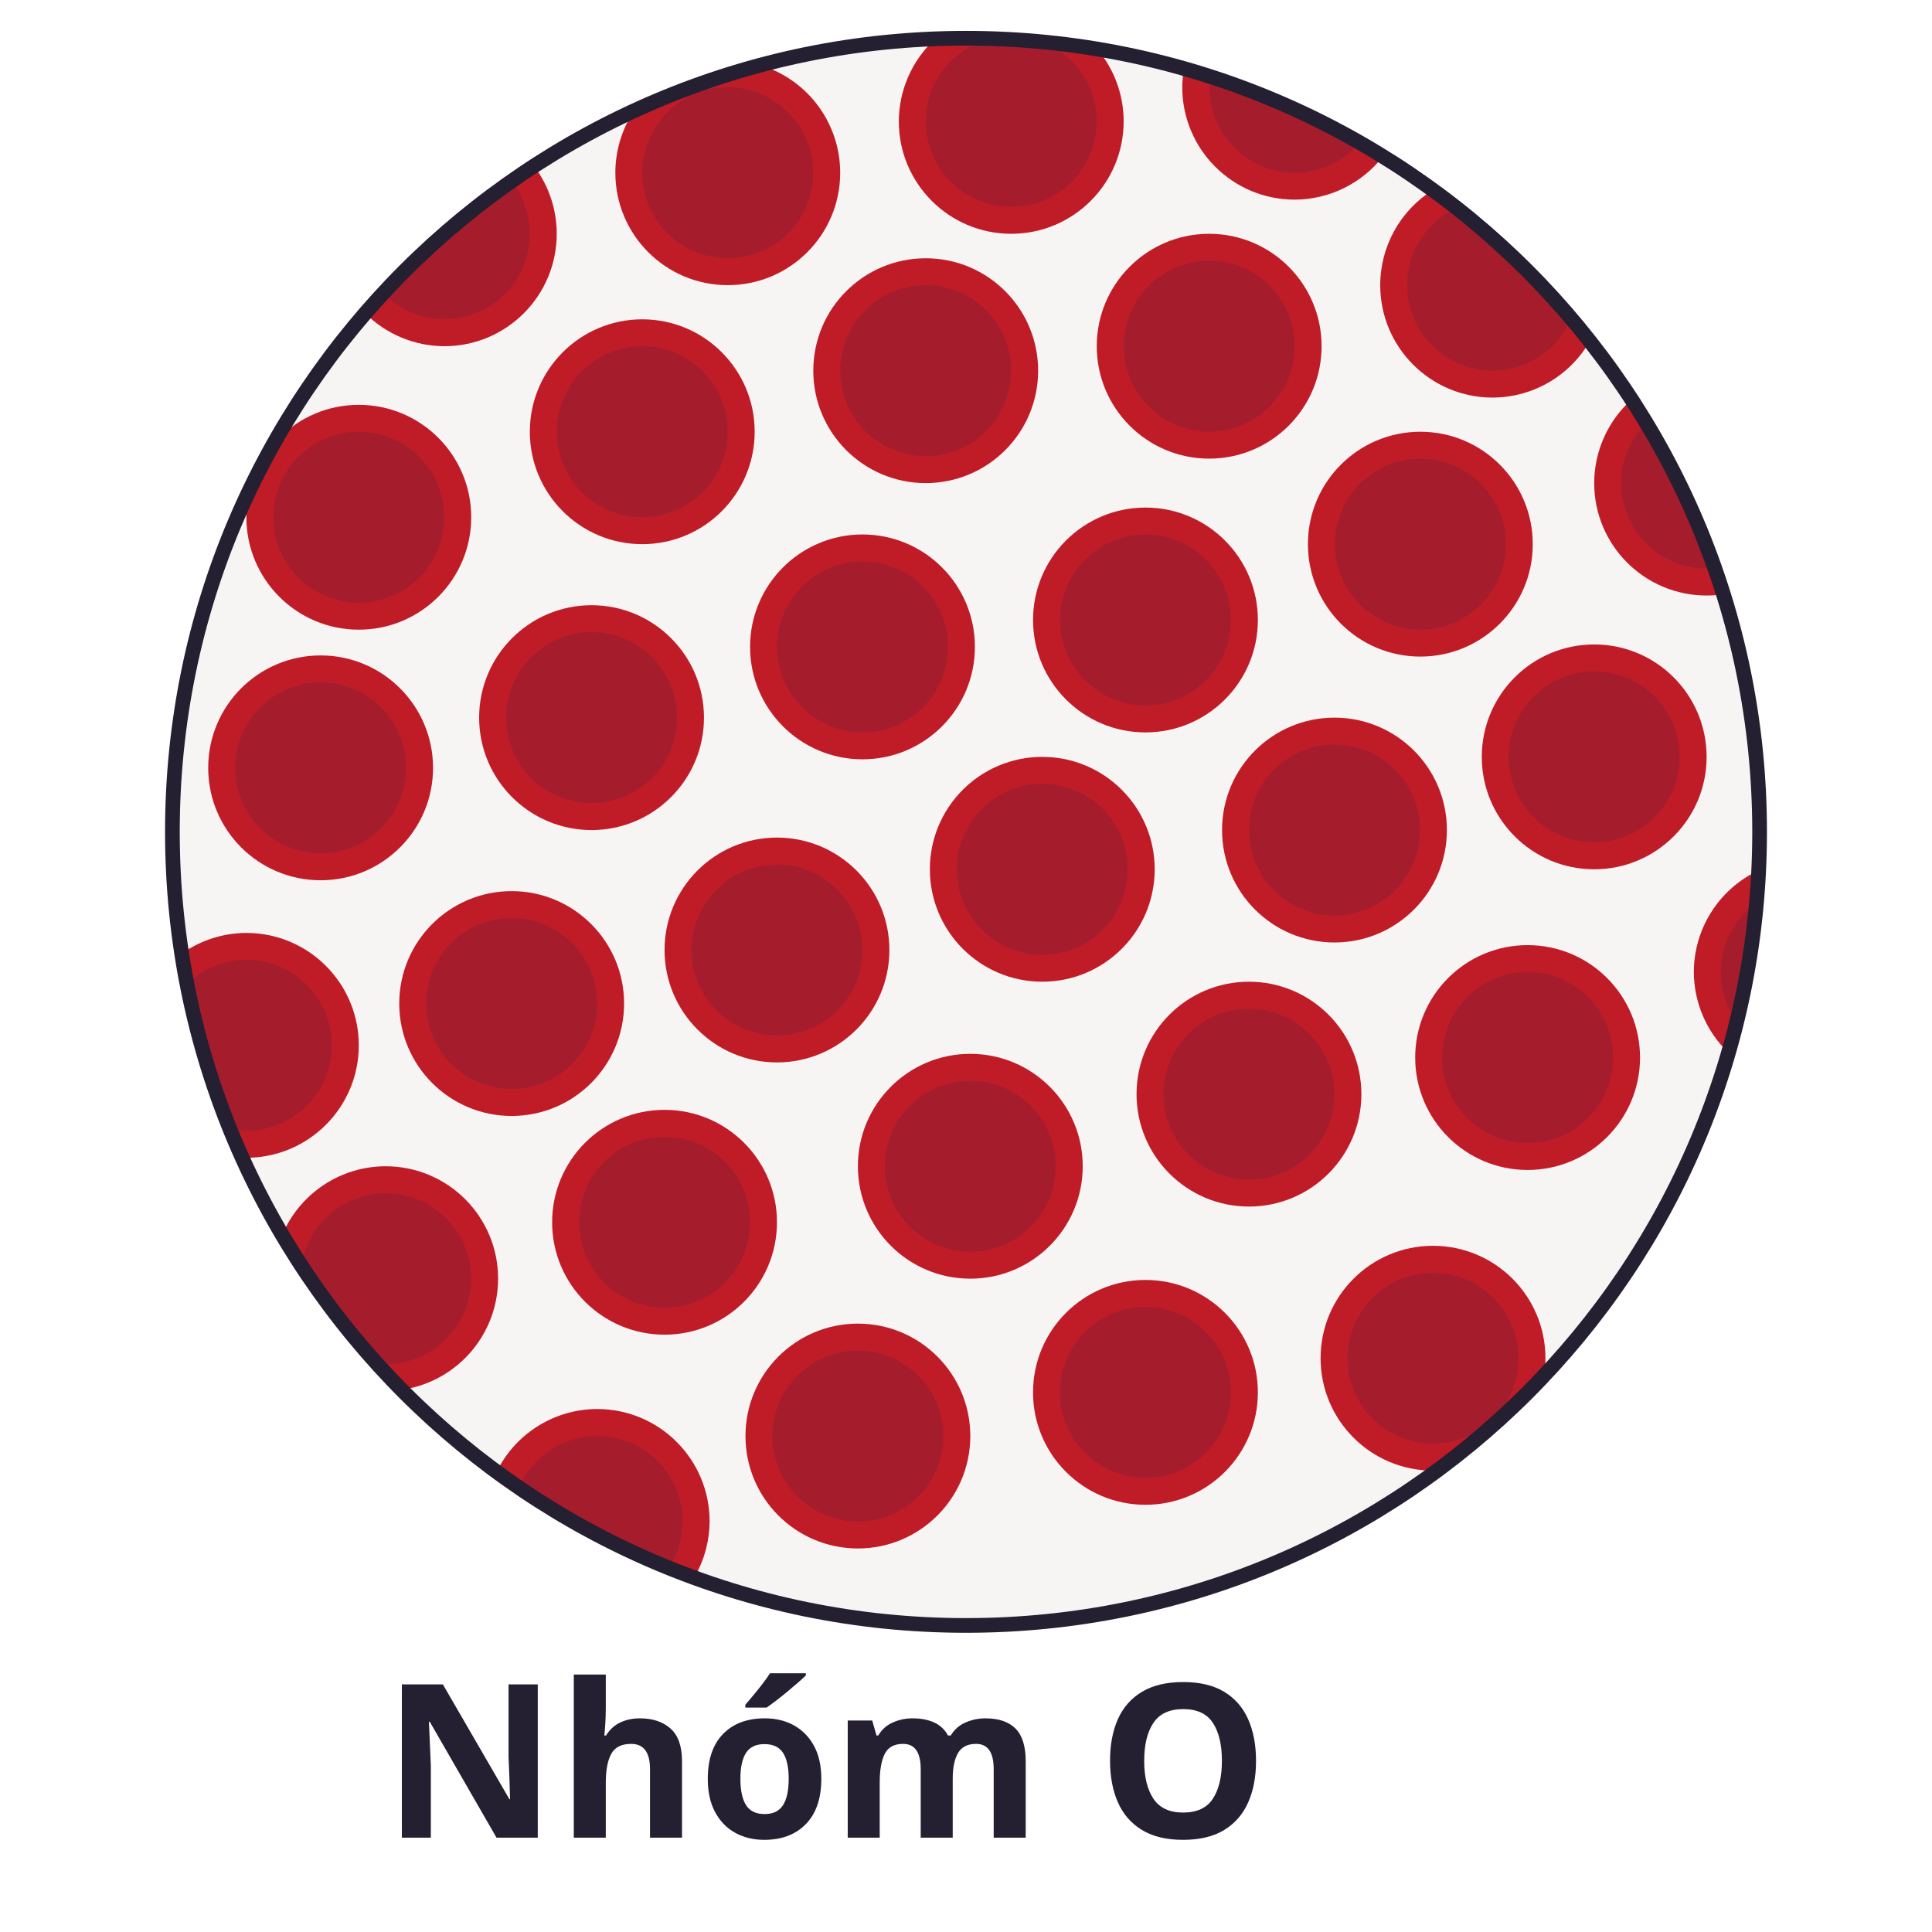
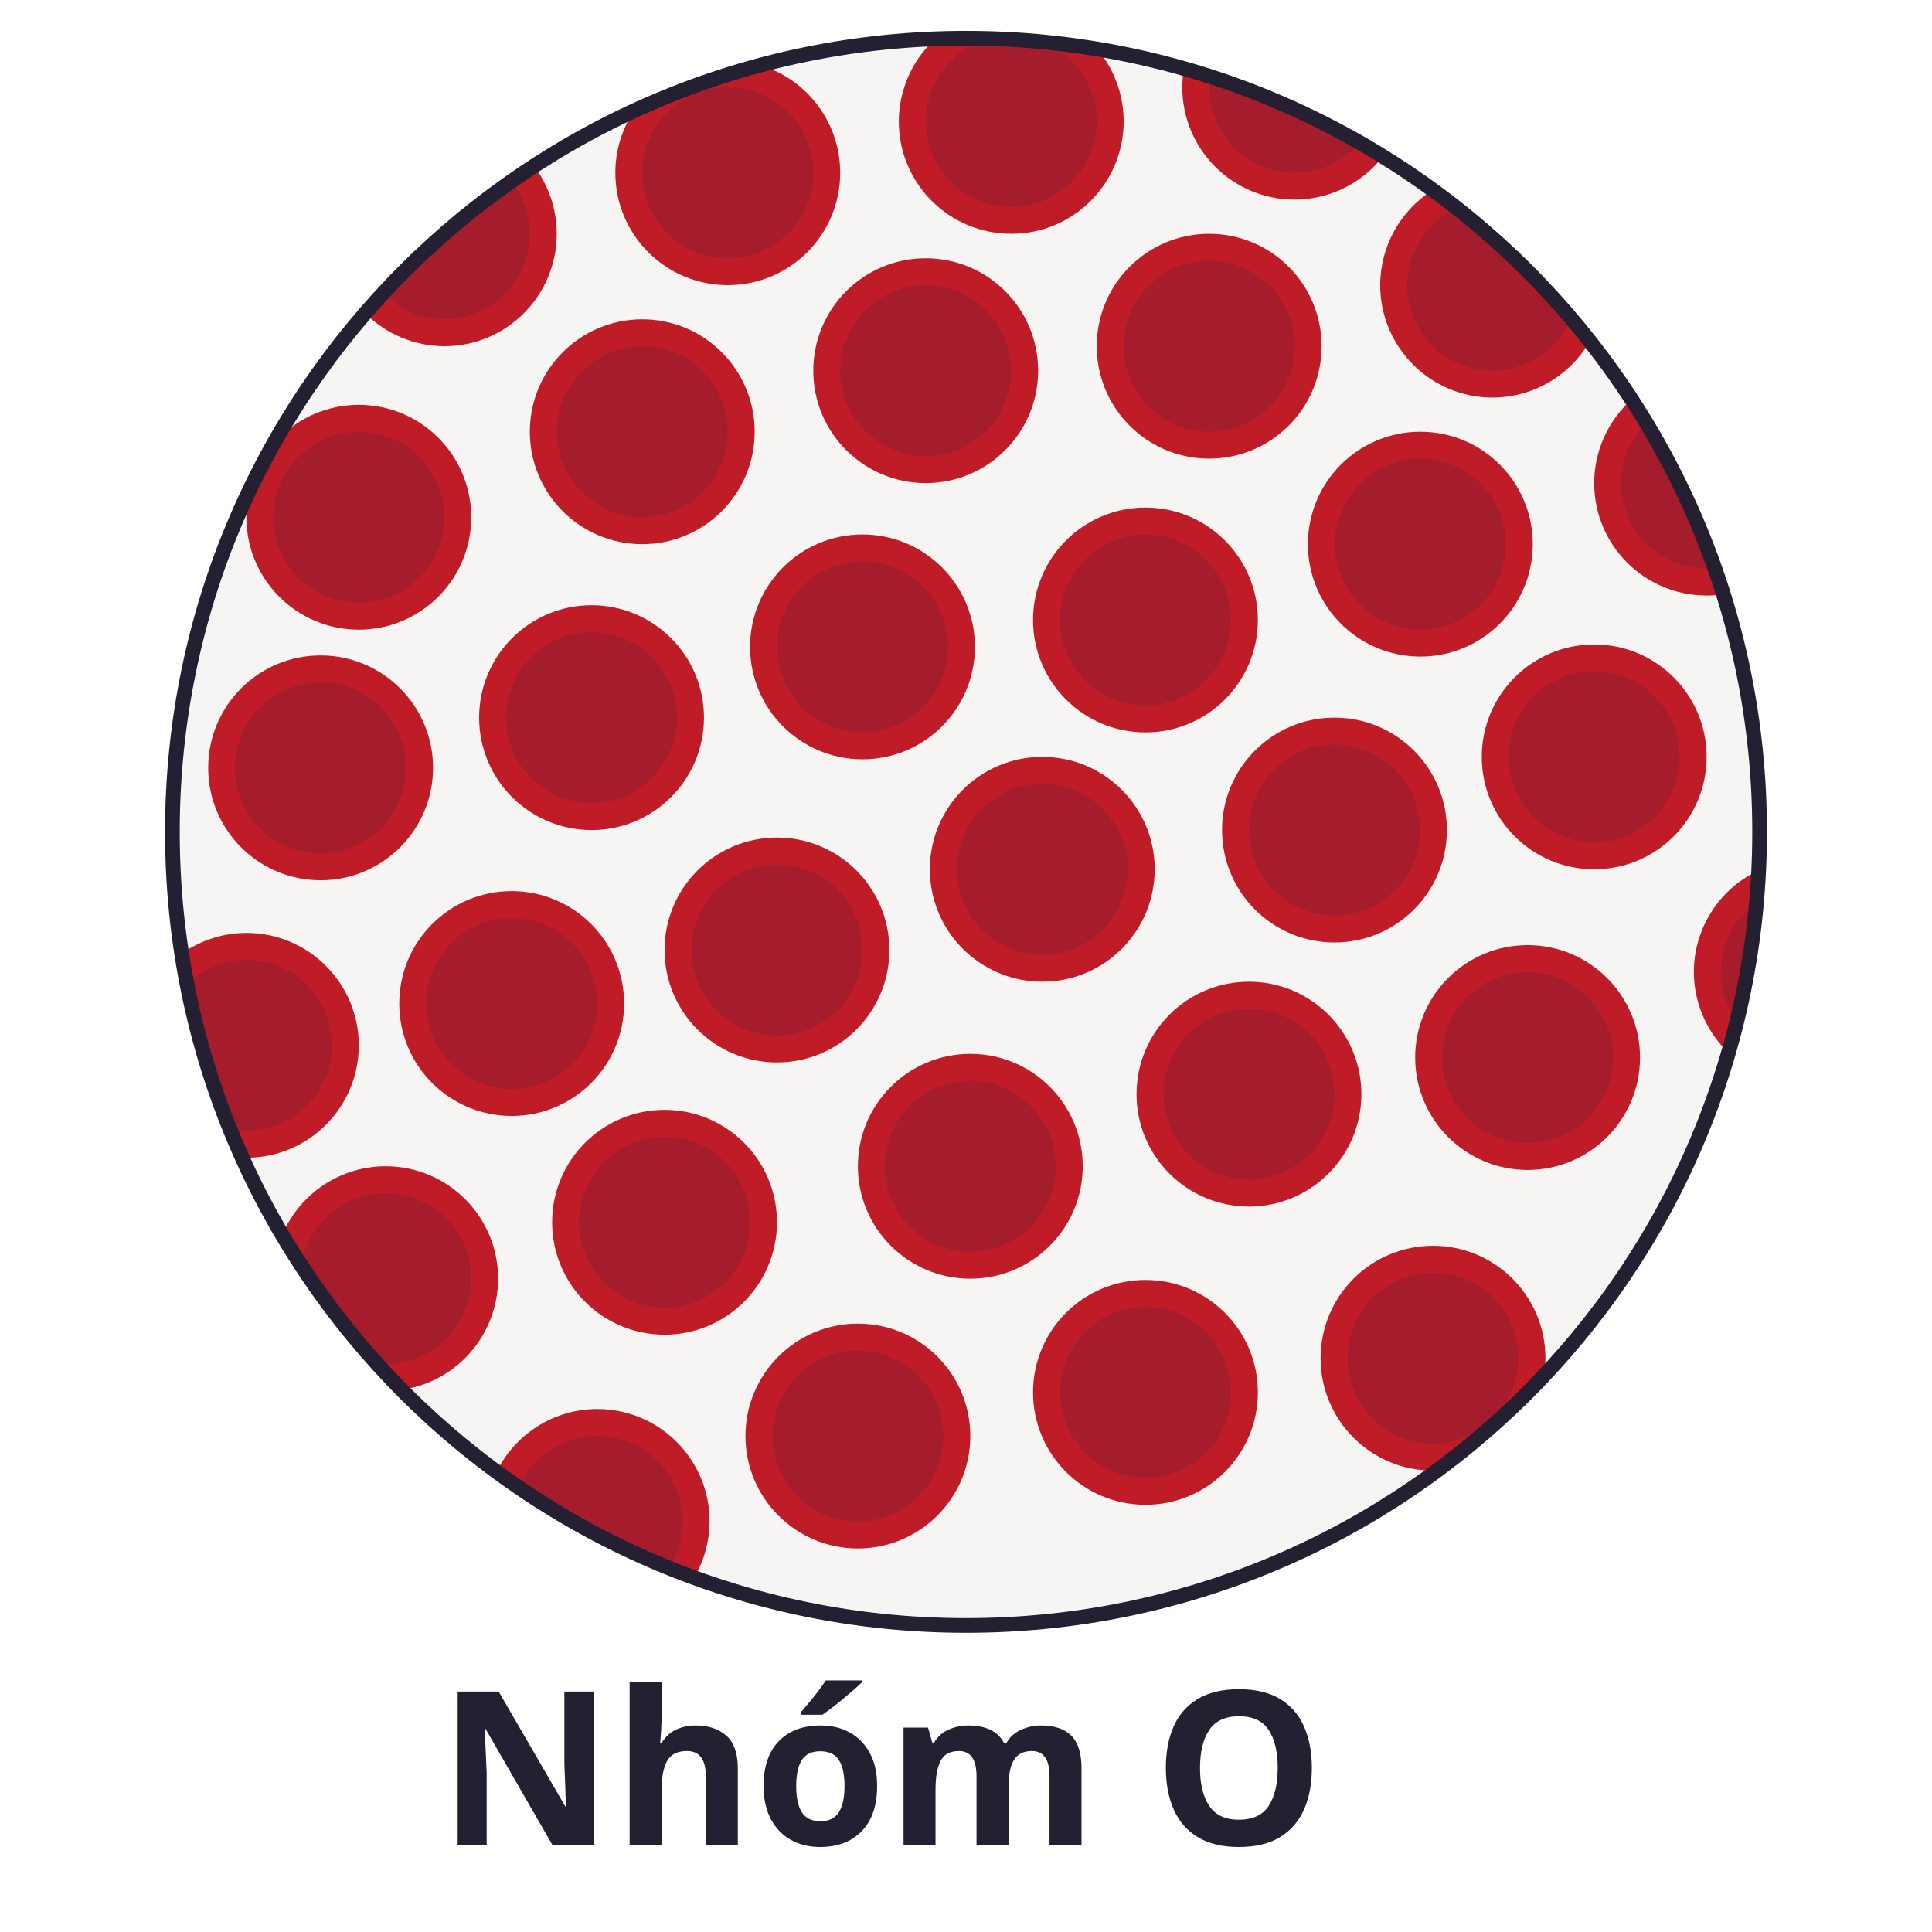
- <svg xmlns="http://www.w3.org/2000/svg" width="1080" height="1080" viewBox="0 0 1080 1080" version="1.1" id="svg1">
-   <defs id="defs1" />
-   <g id="layer4" style="display:inline">
-     <text xml:space="preserve" style="font-weight:bold;font-size:120px;font-family:Cantarell;-inkscape-font-specification:'Cantarell Bold';text-align:center;text-anchor:middle;fill:#241f31;fill-opacity:1;stroke-width:20;stroke-linejoin:round" x="539.467" y="1027.277" id="text1">
-       <tspan id="tspan1" style="font-size:120px;fill:#241f31;fill-opacity:1;stroke-width:20" x="539.467" y="1027.277">Nhóm O</tspan>
-     </text>
+ <svg xmlns="http://www.w3.org/2000/svg" width="1080" height="1080">
+   <text xml:space="preserve" style="-inkscape-font-specification:'Cantarell Bold';text-align:center" x="539.467" y="1031.277" font-weight="700" font-size="120" font-family="Cantarell" text-anchor="middle" fill="#241f31" stroke-width="20" stroke-linejoin="round">
+     <tspan style="-inkscape-font-specification:'Noto Sans Bold'" x="539.467" y="1031.277" font-family="Noto Sans">Nhóm O</tspan>
+   </text>
+   <circle cx="540" cy="540" r="504.447" fill="#f6f5f4" transform="translate(65.102 -9.897) scale(.87944)" />
+   <g transform="translate(239.515 397.45) scale(.87944)">
+     <circle cx="135.891" cy="-177.506" r="71.46" fill="#c01c28" />
+     <circle cx="135.891" cy="-177.506" r="54.359" fill="#a51d2d" />
  </g>
-   <g id="layer3" transform="matrix(0.8794409,0,0,0.8794409,65.10193,-9.896982)" style="display:inline">
-     <g id="g1" style="display:inline">
-       <circle style="fill:#f6f5f4;fill-opacity:1;stroke:none;stroke-width:9.342;stroke-dasharray:none;stroke-opacity:1" id="circle1" cx="540" cy="540" r="504.447" />
-     </g>
-     <g id="layer2" style="display:inline">
-       <g id="g2-6" transform="translate(198.3229,463.188)">
-         <circle style="fill:#c01c28;fill-opacity:1;stroke:none;stroke-width:5" id="path2-1" cx="135.891" cy="-177.506" r="71.46" />
-         <circle style="fill:#a51d2d;fill-opacity:1;stroke:none;stroke-width:4.412" id="path1-1" cx="135.891" cy="-177.506" r="54.359" />
-       </g>
-       <g id="g2-44" transform="translate(378.5014,424.3776)">
-         <circle style="fill:#c01c28;fill-opacity:1;stroke:none;stroke-width:5" id="path2-4" cx="135.891" cy="-177.506" r="71.46" />
-         <circle style="fill:#a51d2d;fill-opacity:1;stroke:none;stroke-width:4.412" id="path1-7" cx="135.891" cy="-177.506" r="54.359" />
-       </g>
-       <g id="g2-9" transform="translate(558.68,408.8285)">
-         <circle style="fill:#c01c28;fill-opacity:1;stroke:none;stroke-width:5" id="path2-7" cx="135.891" cy="-177.506" r="71.46" />
-         <circle style="fill:#a51d2d;fill-opacity:1;stroke:none;stroke-width:4.412" id="path1-5" cx="135.891" cy="-177.506" r="54.359" />
-       </g>
-       <g id="g2-8" transform="translate(18.14435,517.5474)">
-         <circle style="fill:#c01c28;fill-opacity:1;stroke:none;stroke-width:5" id="path2-9" cx="135.891" cy="-177.506" r="71.46" />
-         <circle style="fill:#a51d2d;fill-opacity:1;stroke:none;stroke-width:4.412" id="path1-77" cx="135.891" cy="-177.506" r="54.359" />
-       </g>
-       <g id="g2-0" transform="translate(166.0981,644.9176)">
-         <circle style="fill:#c01c28;fill-opacity:1;stroke:none;stroke-width:5" id="path2-3" cx="135.891" cy="-177.506" r="71.46" />
-         <circle style="fill:#a51d2d;fill-opacity:1;stroke:none;stroke-width:4.412" id="path1-09" cx="135.891" cy="-177.506" r="54.359" />
-       </g>
-       <g id="g2-05" transform="translate(338.3151,599.9462)">
-         <circle style="fill:#c01c28;fill-opacity:1;stroke:none;stroke-width:5" id="path2-94" cx="135.891" cy="-177.506" r="71.46" />
-         <circle style="fill:#a51d2d;fill-opacity:1;stroke:none;stroke-width:4.412" id="path1-6" cx="135.891" cy="-177.506" r="54.359" />
-       </g>
-       <g id="g2-47" transform="translate(518.1761,582.846)">
-         <circle style="fill:#c01c28;fill-opacity:1;stroke:none;stroke-width:5" id="path2-75" cx="135.891" cy="-177.506" r="71.46" />
-         <circle style="fill:#a51d2d;fill-opacity:1;stroke:none;stroke-width:4.412" id="path1-4" cx="135.891" cy="-177.506" r="54.359" />
-       </g>
-       <g id="g2-89" transform="translate(692.9091,534.6476)">
-         <circle style="fill:#c01c28;fill-opacity:1;stroke:none;stroke-width:5" id="path2-36" cx="135.891" cy="-177.506" r="71.46" />
-         <circle style="fill:#a51d2d;fill-opacity:1;stroke:none;stroke-width:4.412" id="path1-8" cx="135.891" cy="-177.506" r="54.359" />
-       </g>
-       <g id="g2-62" transform="translate(115.3202,826.6473)">
-         <circle style="fill:#c01c28;fill-opacity:1;stroke:none;stroke-width:5" id="path2-5" cx="135.891" cy="-177.506" r="71.46" />
-         <circle style="fill:#a51d2d;fill-opacity:1;stroke:none;stroke-width:4.412" id="path1-86" cx="135.891" cy="-177.506" r="54.359" />
-       </g>
-       <g id="g2-69" transform="translate(452.5911,741.3144)">
-         <circle style="fill:#c01c28;fill-opacity:1;stroke:none;stroke-width:5" id="path2-87" cx="135.891" cy="-177.506" r="71.46" />
-         <circle style="fill:#a51d2d;fill-opacity:1;stroke:none;stroke-width:4.412" id="path1-28" cx="135.891" cy="-177.506" r="54.359" />
-       </g>
-       <g id="g2-60" transform="translate(406.8476,930.0792)">
-         <circle style="fill:#c01c28;fill-opacity:1;stroke:none;stroke-width:5" id="path2-27" cx="135.891" cy="-177.506" r="71.46" />
-         <circle style="fill:#a51d2d;fill-opacity:1;stroke:none;stroke-width:4.412" id="path1-61" cx="135.891" cy="-177.506" r="54.359" />
-       </g>
-       <g id="g2-5" transform="translate(518.1761,1073.8)">
-         <circle style="fill:#c01c28;fill-opacity:1;stroke:none;stroke-width:5" id="path2-99" cx="135.891" cy="-177.506" r="71.46" />
-         <circle style="fill:#a51d2d;fill-opacity:1;stroke:none;stroke-width:4.412" id="path1-14" cx="135.891" cy="-177.506" r="54.359" />
-       </g>
-       <g id="g2-75" transform="translate(335.388,1101.563)">
-         <circle style="fill:#c01c28;fill-opacity:1;stroke:none;stroke-width:5" id="path2-870" cx="135.891" cy="-177.506" r="71.46" />
-         <circle style="fill:#a51d2d;fill-opacity:1;stroke:none;stroke-width:4.412" id="path1-48" cx="135.891" cy="-177.506" r="54.359" />
-       </g>
-       <g id="g2-52" transform="translate(638.3268,716.3773)">
-         <circle style="fill:#c01c28;fill-opacity:1;stroke:none;stroke-width:5" id="path2-90" cx="135.891" cy="-177.506" r="71.46" />
-         <circle style="fill:#a51d2d;fill-opacity:1;stroke:none;stroke-width:4.412" id="path1-283" cx="135.891" cy="-177.506" r="54.359" />
-       </g>
-       <g id="g2-09" transform="translate(803.4161,669.8547)">
-         <circle style="fill:#c01c28;fill-opacity:1;stroke:none;stroke-width:5" id="path2-19" cx="135.891" cy="-177.506" r="71.46" />
-         <circle style="fill:#a51d2d;fill-opacity:1;stroke:none;stroke-width:4.412" id="path1-62" cx="135.891" cy="-177.506" r="54.359" />
-       </g>
-       <g id="g2-35" transform="translate(583.9674,884.2337)">
-         <circle style="fill:#c01c28;fill-opacity:1;stroke:none;stroke-width:5" id="path2-17" cx="135.891" cy="-177.506" r="71.46" />
-         <circle style="fill:#a51d2d;fill-opacity:1;stroke:none;stroke-width:4.412" id="path1-43" cx="135.891" cy="-177.506" r="54.359" />
-       </g>
-       <g id="g2-892" transform="translate(761.0871,860.9724)">
-         <circle style="fill:#c01c28;fill-opacity:1;stroke:none;stroke-width:5" id="path2-88" cx="135.891" cy="-177.506" r="71.46" />
-         <circle style="fill:#a51d2d;fill-opacity:1;stroke:none;stroke-width:4.412" id="path1-868" cx="135.891" cy="-177.506" r="54.359" />
-       </g>
-       <g id="g2-7" transform="translate(-6.11885,676.8331)">
-         <circle style="fill:#c01c28;fill-opacity:1;stroke:none;stroke-width:5" id="path2-2" cx="135.891" cy="-177.506" r="71.46" />
-         <circle style="fill:#a51d2d;fill-opacity:1;stroke:none;stroke-width:4.412" id="path1-40" cx="135.891" cy="-177.506" r="54.359" />
-       </g>
-       <g id="g2-90" transform="translate(283.9556,792.6151)">
-         <circle style="fill:#c01c28;fill-opacity:1;stroke:none;stroke-width:5" id="path2-81" cx="135.891" cy="-177.506" r="71.46" />
-         <circle style="fill:#a51d2d;fill-opacity:1;stroke:none;stroke-width:4.412" id="path1-3" cx="135.891" cy="-177.506" r="54.359" />
-       </g>
-       <g id="g2-34" transform="translate(212.496,965.6768)">
-         <circle style="fill:#c01c28;fill-opacity:1;stroke:none;stroke-width:5" id="path2-0" cx="135.891" cy="-177.506" r="71.46" />
-         <circle style="fill:#a51d2d;fill-opacity:1;stroke:none;stroke-width:4.412" id="path1-39" cx="135.891" cy="-177.506" r="54.359" />
-       </g>
-       <g id="g5">
-         <path id="path4" style="fill:#c01c28;fill-opacity:1;stroke:none;stroke-width:5" d="m 1021.217,389.004 a 504.447,504.447 0 0 0 -58.248,-123.676 71.46,71.46 0 0 0 -23.662,53.004 71.46,71.46 0 0 0 71.459,71.459 71.46,71.46 0 0 0 10.451,-0.787 z" />
-         <path id="path5" style="fill:#a51d2d;fill-opacity:1;stroke:none;stroke-width:4.412" d="m 1015.713,372.336 a 504.447,504.447 0 0 0 -43.393,-92.238 54.359,54.359 0 0 0 -15.914,38.234 54.359,54.359 0 0 0 54.359,54.359 54.359,54.359 0 0 0 4.947,-0.355 z" />
-       </g>
-       <g id="g7">
-         <path id="path7" style="display:inline;fill:#c01c28;fill-opacity:1;stroke:none;stroke-width:5" d="m 1024.424,680.234 a 504.447,504.447 0 0 0 18.23,-115.17 71.46,71.46 0 0 0 -40.016,64.043 71.46,71.46 0 0 0 21.785,51.127 z" />
-         <path id="path6" style="display:inline;fill:#a51d2d;fill-opacity:1;stroke:none;stroke-width:4.412" d="m 1028.977,659.309 a 504.447,504.447 0 0 0 12.178,-73.27 54.359,54.359 0 0 0 -21.416,43.068 54.359,54.359 0 0 0 9.238,30.201 z" />
-       </g>
-       <g id="g9">
-         <path id="path9" style="fill:#c01c28;fill-opacity:1;stroke:none;stroke-width:5" d="m 936.426,228.289 a 504.447,504.447 0 0 0 -99.783,-96.18 71.46,71.46 0 0 0 -33.354,60.402 71.46,71.46 0 0 0 71.461,71.461 71.46,71.46 0 0 0 61.676,-35.684 z" />
-         <path id="path8" style="display:inline;fill:#a51d2d;fill-opacity:1;stroke:none;stroke-width:4.412" d="m 924.658,213.855 a 504.447,504.447 0 0 0 -73.145,-70.434 54.359,54.359 0 0 0 -31.125,49.09 54.359,54.359 0 0 0 54.361,54.359 54.359,54.359 0 0 0 49.908,-33.016 z" />
-       </g>
-       <g id="g10">
-         <path id="path2-86" style="fill:#c01c28;fill-opacity:1;stroke:none;stroke-width:5" d="M 804.91,110.852 A 504.447,504.447 0 0 0 678.512,55.082 71.46,71.46 0 0 0 677.471,66.693 71.46,71.46 0 0 0 748.93,138.152 71.46,71.46 0 0 0 804.91,110.852 Z" />
-         <path id="path1-0" style="fill:#a51d2d;fill-opacity:1;stroke:none;stroke-width:4.412" d="m 790.145,102.113 a 504.447,504.447 0 0 0 -95.104,-41.994 54.359,54.359 0 0 0 -0.471,6.574 54.359,54.359 0 0 0 54.359,54.359 54.359,54.359 0 0 0 41.215,-18.939 z" />
-       </g>
-       <g id="g11">
-         <path id="path2-18" style="fill:#c01c28;fill-opacity:1;stroke:none;stroke-width:5" d="M 623.658,42.686 A 504.447,504.447 0 0 0 540,35.553 504.447,504.447 0 0 0 519.322,37.031 71.46,71.46 0 0 0 497.291,88.402 71.46,71.46 0 0 0 568.752,159.863 71.46,71.46 0 0 0 640.211,88.402 71.46,71.46 0 0 0 623.658,42.686 Z" />
-         <path id="path1-9" style="fill:#a51d2d;fill-opacity:1;stroke:none;stroke-width:4.412" d="M 588.941,37.945 A 504.447,504.447 0 0 0 554.938,35.92 54.359,54.359 0 0 0 514.393,88.402 54.359,54.359 0 0 0 568.752,142.764 54.359,54.359 0 0 0 623.111,88.402 54.359,54.359 0 0 0 588.941,37.945 Z" />
-       </g>
-       <g id="g12">
-         <path id="path11" style="fill:#c01c28;fill-opacity:1;stroke:none;stroke-width:5" d="m 410.83,53.17 a 504.447,504.447 0 0 0 -82.129,28.92 71.46,71.46 0 0 0 -11.588,38.963 71.46,71.46 0 0 0 71.459,71.459 71.46,71.46 0 0 0 71.461,-71.459 71.46,71.46 0 0 0 -49.203,-67.883 z" />
-         <path id="path1-10" style="fill:#a51d2d;fill-opacity:1;stroke:none;stroke-width:4.412" d="m 388.572,66.693 a 54.359,54.359 0 0 0 -54.359,54.359 54.359,54.359 0 0 0 54.359,54.359 54.359,54.359 0 0 0 54.359,-54.359 54.359,54.359 0 0 0 -54.359,-54.359 z" />
-       </g>
-       <g id="g13">
-         <path id="path13" style="fill:#c01c28;fill-opacity:1;stroke:none;stroke-width:5" d="m 265.52,116.947 a 504.447,504.447 0 0 0 -107.346,93.498 71.46,71.46 0 0 0 50.221,20.877 71.46,71.46 0 0 0 71.459,-71.459 71.46,71.46 0 0 0 -14.334,-42.916 z" />
-         <path id="path12" style="fill:#a51d2d;fill-opacity:1;stroke:none;stroke-width:4.412" d="m 251.832,127.193 a 504.447,504.447 0 0 0 -81.695,71.092 54.359,54.359 0 0 0 38.258,15.938 54.359,54.359 0 0 0 54.359,-54.359 54.359,54.359 0 0 0 -10.922,-32.67 z" />
-       </g>
-       <g id="g15">
-         <path id="path15" style="fill:#c01c28;fill-opacity:1;stroke:none;stroke-width:5" d="m 41.855,617.158 a 504.447,504.447 0 0 0 38.33,129.844 71.46,71.46 0 0 0 2.389,0.17 71.46,71.46 0 0 0 71.461,-71.459 71.46,71.46 0 0 0 -71.461,-71.459 71.46,71.46 0 0 0 -40.719,12.904 z" />
-         <path id="path14" style="fill:#a51d2d;fill-opacity:1;stroke:none;stroke-width:4.412" d="m 45.893,635.715 a 504.447,504.447 0 0 0 27.67,93.527 54.359,54.359 0 0 0 9.012,0.83 54.359,54.359 0 0 0 54.361,-54.359 54.359,54.359 0 0 0 -54.361,-54.359 54.359,54.359 0 0 0 -36.682,14.361 z" />
-       </g>
-       <g id="g17">
-         <path id="path17" style="fill:#c01c28;fill-opacity:1;stroke:none;stroke-width:5" d="m 105.916,794.93 a 504.447,504.447 0 0 0 76.936,99.5 71.46,71.46 0 0 0 59.742,-70.396 71.46,71.46 0 0 0 -71.459,-71.459 71.46,71.46 0 0 0 -65.219,42.355 z" />
-         <path id="path16" style="fill:#a51d2d;fill-opacity:1;stroke:none;stroke-width:4.412" d="m 117.549,815.283 a 504.447,504.447 0 0 0 48.934,62.777 54.359,54.359 0 0 0 4.652,0.332 54.359,54.359 0 0 0 54.359,-54.359 54.359,54.359 0 0 0 -54.359,-54.359 54.359,54.359 0 0 0 -53.586,45.609 z" />
-       </g>
-       <g id="g19">
-         <path id="path19" style="fill:#c01c28;fill-opacity:1;stroke:none;stroke-width:5" d="m 242.225,945.615 a 504.447,504.447 0 0 0 125.711,67.23 71.46,71.46 0 0 0 9.094,-34.514 71.46,71.46 0 0 0 -71.459,-71.459 71.46,71.46 0 0 0 -63.346,38.742 z" />
-         <path id="path18" style="fill:#a51d2d;fill-opacity:1;stroke:none;stroke-width:4.412" d="m 256.045,955.961 a 504.447,504.447 0 0 0 95.746,50.861 54.359,54.359 0 0 0 8.139,-28.49 54.359,54.359 0 0 0 -54.359,-54.359 54.359,54.359 0 0 0 -49.525,31.988 z" />
-       </g>
-       <g id="g20">
-         <path id="path20" style="fill:#c01c28;fill-opacity:1;stroke:none;stroke-width:5" d="m 837.24,946.016 a 504.447,504.447 0 0 0 70.406,-62.084 71.46,71.46 0 0 0 0.668,-9.348 71.46,71.46 0 0 0 -71.459,-71.459 71.46,71.46 0 0 0 -71.461,71.459 71.46,71.46 0 0 0 71.461,71.459 71.46,71.46 0 0 0 0.385,-0.027 z" />
-         <circle style="fill:#a51d2d;fill-opacity:1;stroke:none;stroke-width:4.412" id="path1-64" cx="836.855" cy="874.584" r="54.359" />
-       </g>
-     </g>
-     <g id="layer1" style="display:inline">
-       <circle style="fill:none;fill-opacity:1;stroke:#241f31;stroke-width:9.342;stroke-dasharray:none;stroke-opacity:1" id="path3" cx="540" cy="540" r="504.447" />
-     </g>
+   <g transform="translate(397.972 363.318) scale(.87944)">
+     <circle cx="135.891" cy="-177.506" r="71.46" fill="#c01c28" />
+     <circle cx="135.891" cy="-177.506" r="54.359" fill="#a51d2d" />
  </g>
+   <g transform="translate(556.428 349.644) scale(.87944)">
+     <circle cx="135.891" cy="-177.506" r="71.46" fill="#c01c28" />
+     <circle cx="135.891" cy="-177.506" r="54.359" fill="#a51d2d" />
+   </g>
+   <g transform="translate(81.059 445.255) scale(.87944)">
+     <circle cx="135.891" cy="-177.506" r="71.46" fill="#c01c28" />
+     <circle cx="135.891" cy="-177.506" r="54.359" fill="#a51d2d" />
+   </g>
+   <g transform="translate(211.175 557.27) scale(.87944)">
+     <circle cx="135.891" cy="-177.506" r="71.46" fill="#c01c28" />
+     <circle cx="135.891" cy="-177.506" r="54.359" fill="#a51d2d" />
+   </g>
+   <g transform="translate(362.63 517.72) scale(.87944)">
+     <circle cx="135.891" cy="-177.506" r="71.46" fill="#c01c28" />
+     <circle cx="135.891" cy="-177.506" r="54.359" fill="#a51d2d" />
+   </g>
+   <g transform="translate(520.807 502.682) scale(.87944)">
+     <circle cx="135.891" cy="-177.506" r="71.46" fill="#c01c28" />
+     <circle cx="135.891" cy="-177.506" r="54.359" fill="#a51d2d" />
+   </g>
+   <g transform="translate(674.475 460.294) scale(.87944)">
+     <circle cx="135.891" cy="-177.506" r="71.46" fill="#c01c28" />
+     <circle cx="135.891" cy="-177.506" r="54.359" fill="#a51d2d" />
+   </g>
+   <g transform="translate(166.52 717.09) scale(.87944)">
+     <circle cx="135.891" cy="-177.506" r="71.46" fill="#c01c28" />
+     <circle cx="135.891" cy="-177.506" r="54.359" fill="#a51d2d" />
+   </g>
+   <g transform="translate(463.13 642.045) scale(.87944)">
+     <circle cx="135.891" cy="-177.506" r="71.46" fill="#c01c28" />
+     <circle cx="135.891" cy="-177.506" r="54.359" fill="#a51d2d" />
+   </g>
+   <g transform="translate(422.9 808.053) scale(.87944)">
+     <circle cx="135.891" cy="-177.506" r="71.46" fill="#c01c28" />
+     <circle cx="135.891" cy="-177.506" r="54.359" fill="#a51d2d" />
+   </g>
+   <g transform="translate(520.807 934.447) scale(.87944)">
+     <circle cx="135.891" cy="-177.506" r="71.46" fill="#c01c28" />
+     <circle cx="135.891" cy="-177.506" r="54.359" fill="#a51d2d" />
+   </g>
+   <g transform="translate(360.056 958.863) scale(.87944)">
+     <circle cx="135.891" cy="-177.506" r="71.46" fill="#c01c28" />
+     <circle cx="135.891" cy="-177.506" r="54.359" fill="#a51d2d" />
+   </g>
+   <g transform="translate(626.473 620.115) scale(.87944)">
+     <circle cx="135.891" cy="-177.506" r="71.46" fill="#c01c28" />
+     <circle cx="135.891" cy="-177.506" r="54.359" fill="#a51d2d" />
+   </g>
+   <g transform="translate(771.659 579.2) scale(.87944)">
+     <circle cx="135.891" cy="-177.506" r="71.46" fill="#c01c28" />
+     <circle cx="135.891" cy="-177.506" r="54.359" fill="#a51d2d" />
+   </g>
+   <g transform="translate(578.667 767.734) scale(.87944)">
+     <circle cx="135.891" cy="-177.506" r="71.46" fill="#c01c28" />
+     <circle cx="135.891" cy="-177.506" r="54.359" fill="#a51d2d" />
+   </g>
+   <g transform="translate(734.433 747.277) scale(.87944)">
+     <circle cx="135.891" cy="-177.506" r="71.46" fill="#c01c28" />
+     <circle cx="135.891" cy="-177.506" r="54.359" fill="#a51d2d" />
+   </g>
+   <g transform="translate(59.72 585.338) scale(.87944)">
+     <circle cx="135.891" cy="-177.506" r="71.46" fill="#c01c28" />
+     <circle cx="135.891" cy="-177.506" r="54.359" fill="#a51d2d" />
+   </g>
+   <g transform="translate(314.824 687.161) scale(.87944)">
+     <circle cx="135.891" cy="-177.506" r="71.46" fill="#c01c28" />
+     <circle cx="135.891" cy="-177.506" r="54.359" fill="#a51d2d" />
+   </g>
+   <g transform="translate(251.98 839.359) scale(.87944)">
+     <circle cx="135.891" cy="-177.506" r="71.46" fill="#c01c28" />
+     <circle cx="135.891" cy="-177.506" r="54.359" fill="#a51d2d" />
+   </g>
+   <path d="M963.201 332.209a443.63 443.63 0 0 0-51.226-108.766 62.845 62.845 0 0 0-20.809 46.614A62.845 62.845 0 0 0 954.01 332.9a62.845 62.845 0 0 0 9.19-.692z" fill="#c01c28" />
+   <path d="M958.36 317.55a443.63 443.63 0 0 0-38.16-81.118 47.806 47.806 0 0 0-13.996 33.625 47.806 47.806 0 0 0 47.806 47.806 47.806 47.806 0 0 0 4.35-.313z" fill="#a51d2d" />
+   <path d="M966.021 588.328a443.63 443.63 0 0 0 16.033-101.285 62.845 62.845 0 0 0-35.191 56.322 62.845 62.845 0 0 0 19.158 44.963z" fill="#c01c28" />
+   <path d="M970.026 569.926a443.63 443.63 0 0 0 10.708-64.437 47.806 47.806 0 0 0-18.834 37.876 47.806 47.806 0 0 0 8.126 26.56z" fill="#a51d2d" />
+   <path d="M888.632 190.87a443.63 443.63 0 0 0-87.753-84.584 62.845 62.845 0 0 0-29.333 53.12 62.845 62.845 0 0 0 62.846 62.845 62.845 62.845 0 0 0 54.24-31.382z" fill="#c01c28" />
+   <path d="M878.283 178.176a443.63 443.63 0 0 0-64.326-61.942 47.806 47.806 0 0 0-27.372 43.172 47.806 47.806 0 0 0 47.807 47.806 47.806 47.806 0 0 0 43.891-29.036z" fill="#a51d2d" />
+   <path d="M772.972 87.59a443.63 443.63 0 0 0-111.16-49.046 62.845 62.845 0 0 0-.915 10.211 62.845 62.845 0 0 0 62.844 62.845 62.845 62.845 0 0 0 49.231-24.01Z" fill="#c01c28" />
+   <path d="M759.987 79.905a443.63 443.63 0 0 0-83.639-36.93 47.806 47.806 0 0 0-.413 5.781 47.806 47.806 0 0 0 47.805 47.807 47.806 47.806 0 0 0 36.246-16.657z" fill="#a51d2d" />
+   <path d="M613.572 27.643A443.63 443.63 0 0 0 540 21.37a443.63 443.63 0 0 0-18.185 1.3 62.845 62.845 0 0 0-19.375 45.177 62.845 62.845 0 0 0 62.844 62.846 62.845 62.845 0 0 0 62.845-62.845 62.845 62.845 0 0 0-14.557-40.205Z" fill="#c01c28" />
+   <path d="M583.04 23.473a443.63 443.63 0 0 0-29.904-1.78 47.806 47.806 0 0 0-35.656 46.154 47.806 47.806 0 0 0 47.805 47.808 47.806 47.806 0 0 0 47.807-47.808 47.806 47.806 0 0 0-30.05-44.374Z" fill="#a51d2d" />
+   <path d="M426.402 36.863a443.63 443.63 0 0 0-72.227 25.433 62.845 62.845 0 0 0-10.191 34.266 62.845 62.845 0 0 0 62.845 62.844 62.845 62.845 0 0 0 62.844-62.845 62.845 62.845 0 0 0-43.27-59.698z" fill="#c01c28" />
+   <path d="M406.828 48.755a47.806 47.806 0 0 0-47.807 47.807 47.806 47.806 0 0 0 47.807 47.806 47.806 47.806 0 0 0 47.806-47.806 47.806 47.806 0 0 0-47.806-47.807z" fill="#a51d2d" />
+   <path d="M298.61 92.95a443.63 443.63 0 0 0-94.403 82.227 62.845 62.845 0 0 0 44.165 18.36 62.845 62.845 0 0 0 62.845-62.844A62.845 62.845 0 0 0 298.61 92.95z" fill="#c01c28" />
+   <path d="M286.573 101.962a443.63 443.63 0 0 0-71.846 62.52 47.806 47.806 0 0 0 33.646 14.017 47.806 47.806 0 0 0 47.805-47.806 47.806 47.806 0 0 0-9.605-28.731z" fill="#a51d2d" />
+   <path d="M101.911 532.856a443.63 443.63 0 0 0 33.709 114.19 62.845 62.845 0 0 0 2.102.15 62.845 62.845 0 0 0 62.845-62.845 62.845 62.845 0 0 0-62.845-62.843 62.845 62.845 0 0 0-35.811 11.348z" fill="#c01c28" />
+   <path d="M105.462 549.176a443.63 443.63 0 0 0 24.334 82.252 47.806 47.806 0 0 0 7.925.73 47.806 47.806 0 0 0 47.808-47.807 47.806 47.806 0 0 0-47.808-47.804 47.806 47.806 0 0 0-32.259 12.628z" fill="#a51d2d" />
+   <path d="M158.249 689.196a443.63 443.63 0 0 0 67.66 87.505 62.845 62.845 0 0 0 52.54-61.91 62.845 62.845 0 0 0-62.845-62.844 62.845 62.845 0 0 0-57.355 37.25z" fill="#c01c28" />
+   <path d="M168.48 707.095a443.63 443.63 0 0 0 43.033 55.21 47.806 47.806 0 0 0 4.092.292 47.806 47.806 0 0 0 47.806-47.806 47.806 47.806 0 0 0-47.806-47.807 47.806 47.806 0 0 0-47.126 40.111z" fill="#a51d2d" />
+   <path d="M278.124 821.715a443.63 443.63 0 0 0 110.555 59.124 62.845 62.845 0 0 0 7.997-30.352 62.845 62.845 0 0 0-62.844-62.844 62.845 62.845 0 0 0-55.708 34.072z" fill="#c01c28" />
+   <path d="M290.278 830.812a443.63 443.63 0 0 0 84.203 44.73 47.806 47.806 0 0 0 7.158-25.055 47.806 47.806 0 0 0-47.807-47.806 47.806 47.806 0 0 0-43.554 28.132z" fill="#a51d2d" />
+   <g transform="translate(65.102 -9.897) scale(.87944)">
+     <path d="M837.24 946.016a504.447 504.447 0 0 0 70.406-62.084 71.46 71.46 0 0 0 .668-9.348 71.46 71.46 0 0 0-71.459-71.459 71.46 71.46 0 0 0-71.46 71.459 71.46 71.46 0 0 0 71.46 71.459 71.46 71.46 0 0 0 .385-.027z" fill="#c01c28" />
+     <circle cx="836.855" cy="874.584" r="54.359" fill="#a51d2d" />
+   </g>
+   <circle cx="540" cy="540" r="504.447" fill="none" stroke="#241f31" stroke-width="9.342" transform="translate(65.102 -9.897) scale(.87944)" />
</svg>
